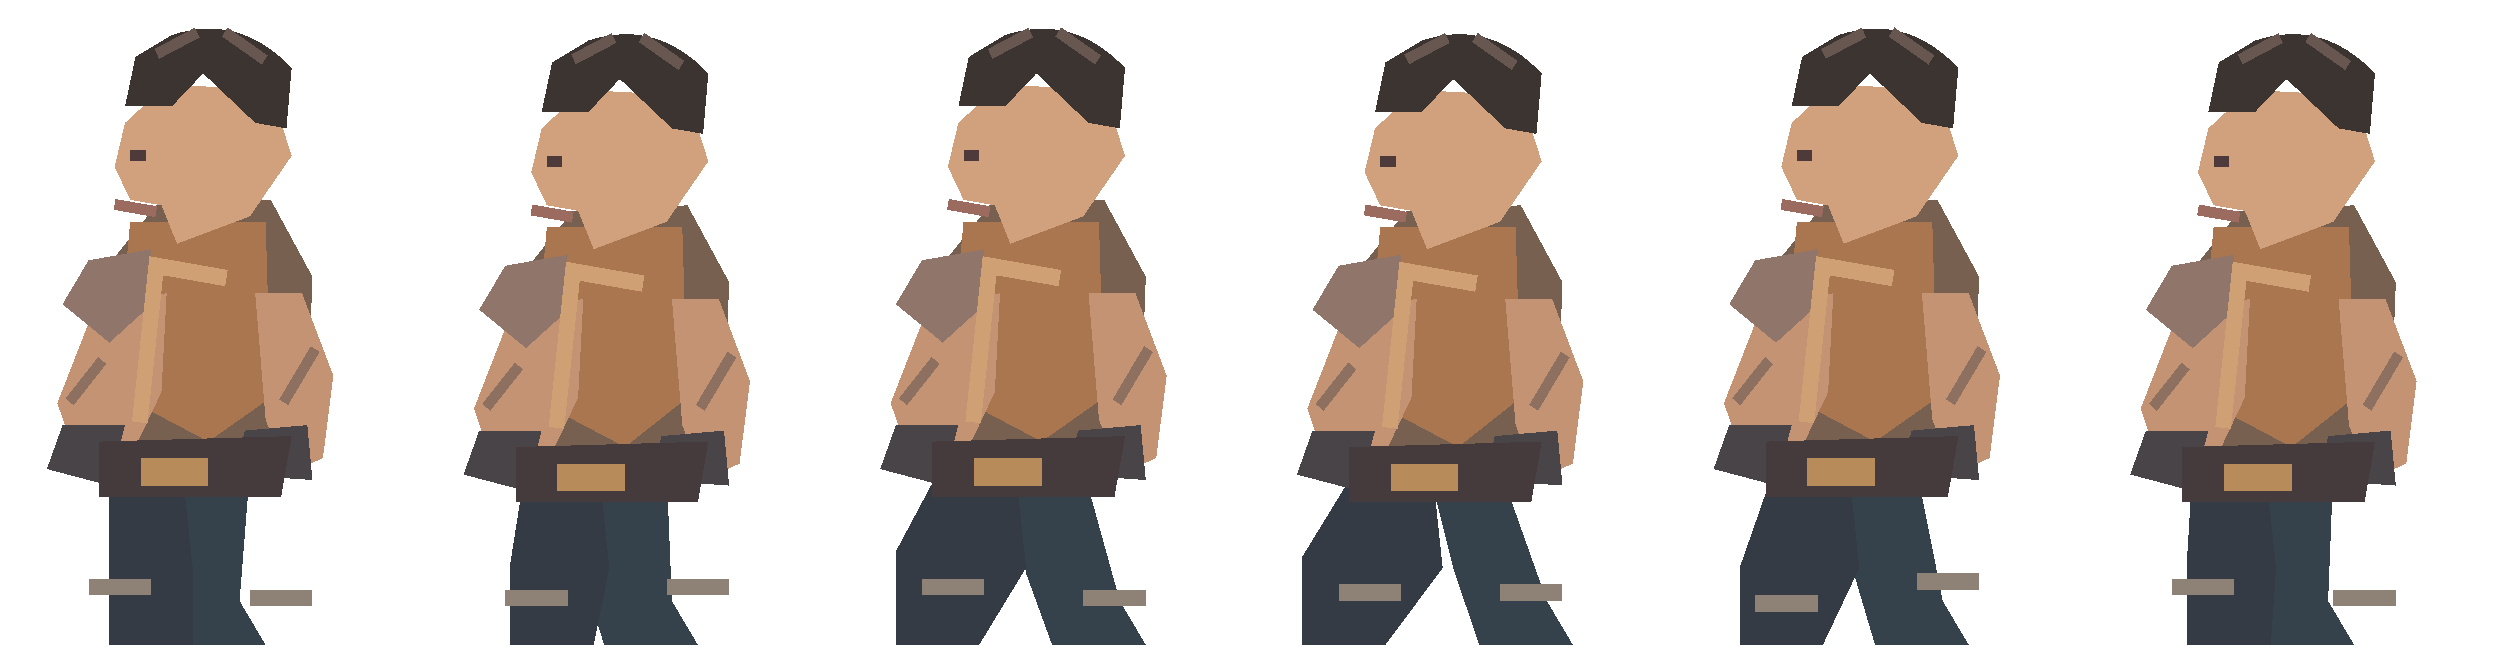
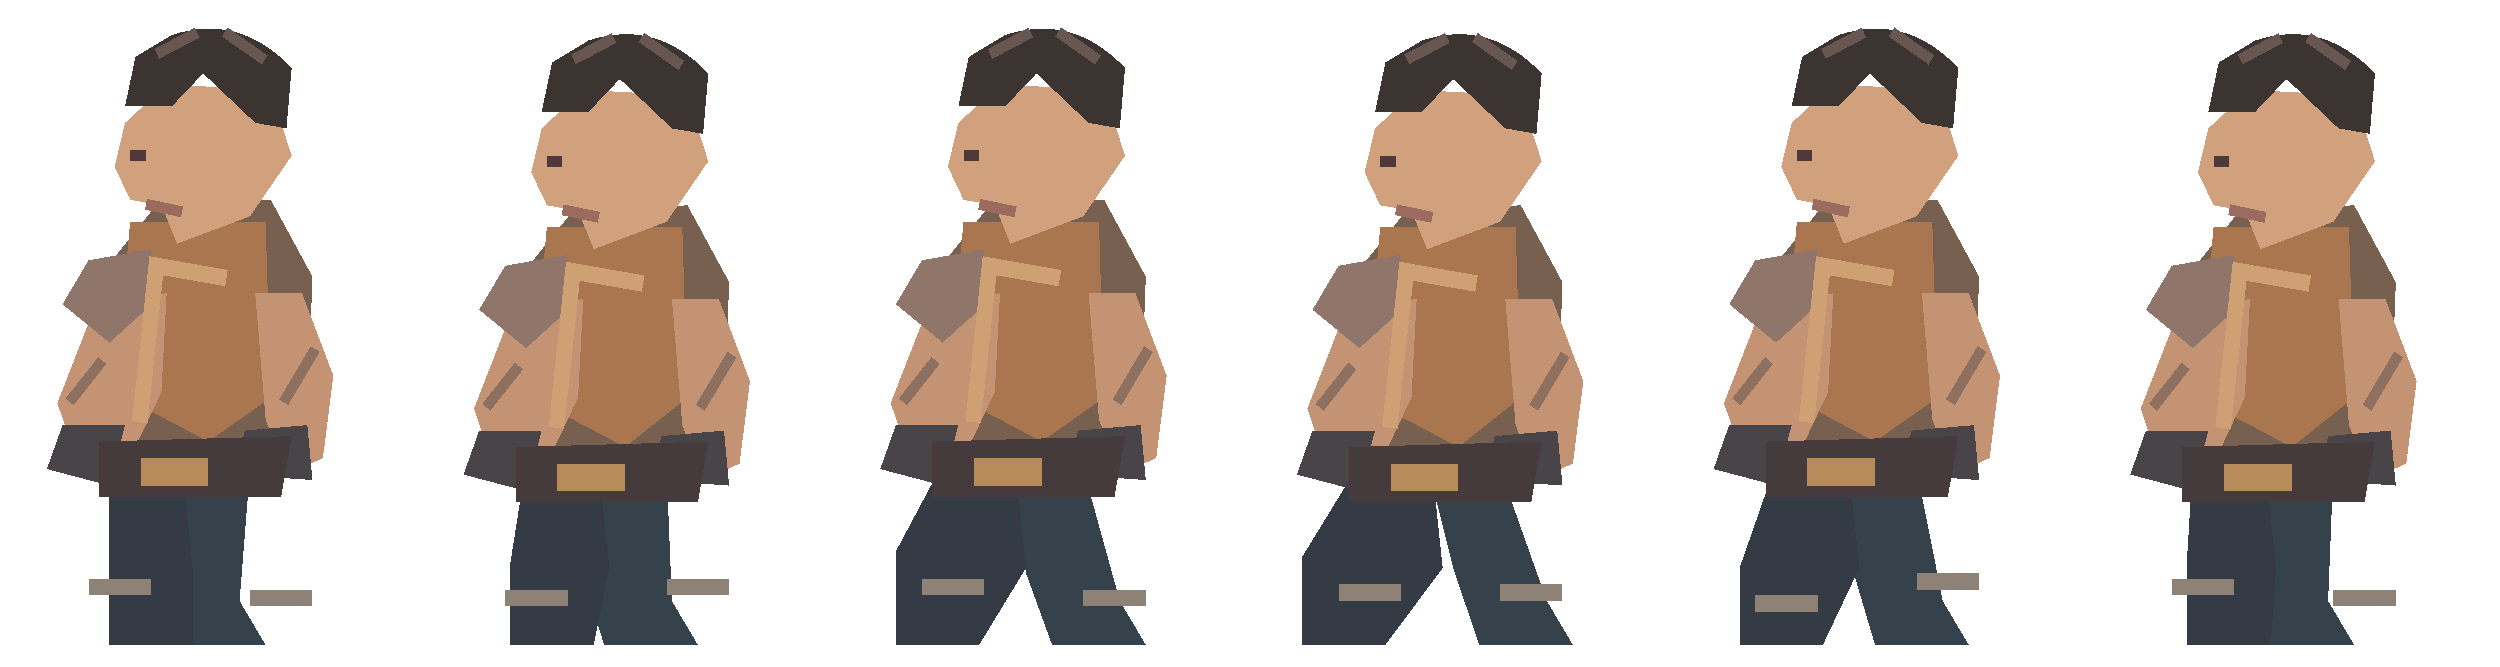
<svg xmlns="http://www.w3.org/2000/svg" width="480" height="128" viewBox="0 0 480 128" shape-rendering="crispEdges">
  <g transform="translate(0,0)">
    <g id="reson-west-pose-0" data-review="unapproved-west-original" transform="translate(0,-7) scale(1,1.055)">
      <path d="M48 92 L34 91 L28 111 L33 124 L51 124 L46 116 Z" fill="#35424b" />
      <path d="M35 92 L21 91 L21 107 L21 124 L37 124 L37 110 Z" fill="#343b44" />
      <path d="M52 43 L30 44 L19 57 L19 87 L45 96 L59 82 L60 57 Z" fill="#786050" />
      <path d="M51 47 L25 47 L22 78 L40 87 L52 79 Z" fill="#aa7650" />
      <path d="M58 60 L49 60 L51 83 L55 93 L62 90 L64 75 Z" fill="#c49374" />
      <path d="M32 60 L18 63 L11 80 L15 91 L24 92 L31 78 Z" fill="#c49374" />
      <path d="M29 52 L17 54 L12 62 L21 69 L28 63 Z" fill="#90766a" />
      <path d="M47 85 L59 84 L60 94 L45 93 Z" fill="#484447" />
      <path d="M12 84 L24 84 L21 95 L9 92 Z" fill="#484447" />
      <path d="M42 57 L30 55 L27 82" fill="none" stroke="#d0a075" stroke-width="3" stroke-linecap="square" />
      <path d="M19 87 L56 86 L54 97 L19 97 Z" fill="#453b3c" />
      <rect x="27" y="90" width="13" height="5" fill="#b78b5a" />
      <path d="M52 23 L32 22 L24 29 L22 37 L25 43 L31 44 L34 51 L48 46 L56 35 Z" fill="#d1a07d" />
      <path d="M55 30 L56 19 Q46 9 33 13 L26 17 L24 26 L33 26 L39 20 L49 29 Z" fill="#3c3431" />
      <path d="M50 17 L44 13 M37 13 L31 16" fill="none" stroke="#675750" stroke-width="2" stroke-linecap="square" />
      <rect x="25" y="34" width="3" height="2" fill="#4e3a3b" />
-       <path d="M23 44 L29 45" fill="none" stroke="#9c6b60" stroke-width="2" stroke-linecap="square" />
+       <path d="M29 44 L34 45" fill="none" stroke="#9c6b60" stroke-width="2" stroke-linecap="square" />
      <path d="M60 71 L55 79 M19 73 L14 79" fill="none" stroke="#8e7060" stroke-width="2" stroke-linecap="square" />
      <rect x="48" y="114" width="12" height="3" fill="#8e8175" />
      <rect x="17" y="112" width="12" height="3" fill="#8e8175" />
    </g>
  </g>
  <g transform="translate(80,0)">
    <g id="reson-west-pose-1" data-review="unapproved-west-original" transform="translate(0,-7) scale(1,1.055)">
      <path d="M48 92 L34 91 L31 109 L36 124 L54 124 L49 116 Z" fill="#35424b" />
      <path d="M35 92 L21 91 L18 109 L18 124 L34 124 L37 110 Z" fill="#343b44" />
      <path d="M52 44 L30 45 L19 58 L19 88 L45 97 L59 83 L60 58 Z" fill="#786050" />
      <path d="M51 48 L25 48 L22 79 L40 88 L52 79 Z" fill="#aa7650" />
      <path d="M58 61 L49 61 L51 84 L55 94 L62 91 L64 76 Z" fill="#c49374" />
      <path d="M32 61 L18 64 L11 81 L15 92 L24 93 L31 79 Z" fill="#c49374" />
      <path d="M29 53 L17 55 L12 63 L21 70 L28 64 Z" fill="#90766a" />
      <path d="M47 86 L59 85 L60 95 L45 94 Z" fill="#484447" />
      <path d="M12 85 L24 85 L21 96 L9 93 Z" fill="#484447" />
      <path d="M42 58 L30 56 L27 83" fill="none" stroke="#d0a075" stroke-width="3" stroke-linecap="square" />
      <path d="M19 88 L56 87 L54 98 L19 98 Z" fill="#453b3c" />
      <rect x="27" y="91" width="13" height="5" fill="#b78b5a" />
      <path d="M52 24 L32 23 L24 30 L22 38 L25 44 L31 45 L34 52 L48 47 L56 36 Z" fill="#d1a07d" />
      <path d="M55 31 L56 20 Q46 10 33 14 L26 18 L24 27 L33 27 L39 21 L49 30 Z" fill="#3c3431" />
      <path d="M50 18 L44 14 M37 14 L31 17" fill="none" stroke="#675750" stroke-width="2" stroke-linecap="square" />
      <rect x="25" y="35" width="3" height="2" fill="#4e3a3b" />
-       <path d="M23 45 L29 46" fill="none" stroke="#9c6b60" stroke-width="2" stroke-linecap="square" />
+       <path d="M29 45 L34 46" fill="none" stroke="#9c6b60" stroke-width="2" stroke-linecap="square" />
      <path d="M60 72 L55 80 M19 74 L14 80" fill="none" stroke="#8e7060" stroke-width="2" stroke-linecap="square" />
      <rect x="48" y="112" width="12" height="3" fill="#8e8175" />
      <rect x="17" y="114" width="12" height="3" fill="#8e8175" />
    </g>
  </g>
  <g transform="translate(160,0)">
    <g id="reson-west-pose-2" data-review="unapproved-west-original" transform="translate(0,-7) scale(1,1.055)">
      <path d="M48 92 L34 91 L37 111 L42 124 L60 124 L55 116 Z" fill="#35424b" />
      <path d="M35 92 L21 91 L12 107 L12 124 L28 124 L37 110 Z" fill="#343b44" />
      <path d="M52 43 L30 44 L19 57 L19 87 L45 96 L59 82 L60 57 Z" fill="#786050" />
      <path d="M51 47 L25 47 L22 78 L40 87 L52 79 Z" fill="#aa7650" />
      <path d="M58 60 L49 60 L51 83 L55 93 L62 90 L64 75 Z" fill="#c49374" />
      <path d="M32 60 L18 63 L11 80 L15 91 L24 92 L31 78 Z" fill="#c49374" />
      <path d="M29 52 L17 54 L12 62 L21 69 L28 63 Z" fill="#90766a" />
      <path d="M47 85 L59 84 L60 94 L45 93 Z" fill="#484447" />
      <path d="M12 84 L24 84 L21 95 L9 92 Z" fill="#484447" />
      <path d="M42 57 L30 55 L27 82" fill="none" stroke="#d0a075" stroke-width="3" stroke-linecap="square" />
      <path d="M19 87 L56 86 L54 97 L19 97 Z" fill="#453b3c" />
      <rect x="27" y="90" width="13" height="5" fill="#b78b5a" />
      <path d="M52 23 L32 22 L24 29 L22 37 L25 43 L31 44 L34 51 L48 46 L56 35 Z" fill="#d1a07d" />
      <path d="M55 30 L56 19 Q46 9 33 13 L26 17 L24 26 L33 26 L39 20 L49 29 Z" fill="#3c3431" />
      <path d="M50 17 L44 13 M37 13 L31 16" fill="none" stroke="#675750" stroke-width="2" stroke-linecap="square" />
      <rect x="25" y="34" width="3" height="2" fill="#4e3a3b" />
-       <path d="M23 44 L29 45" fill="none" stroke="#9c6b60" stroke-width="2" stroke-linecap="square" />
+       <path d="M29 44 L34 45" fill="none" stroke="#9c6b60" stroke-width="2" stroke-linecap="square" />
      <path d="M60 71 L55 79 M19 73 L14 79" fill="none" stroke="#8e7060" stroke-width="2" stroke-linecap="square" />
      <rect x="48" y="114" width="12" height="3" fill="#8e8175" />
      <rect x="17" y="112" width="12" height="3" fill="#8e8175" />
    </g>
  </g>
  <g transform="translate(240,0)">
    <g id="reson-west-pose-3" data-review="unapproved-west-original" transform="translate(0,-7) scale(1,1.055)">
      <path d="M48 92 L34 91 L39 110 L44 124 L62 124 L57 116 Z" fill="#35424b" />
      <path d="M35 92 L21 91 L10 108 L10 124 L26 124 L37 110 Z" fill="#343b44" />
      <path d="M52 44 L30 45 L19 58 L19 88 L45 97 L59 83 L60 58 Z" fill="#786050" />
      <path d="M51 48 L25 48 L22 79 L40 88 L52 79 Z" fill="#aa7650" />
      <path d="M58 61 L49 61 L51 84 L55 94 L62 91 L64 76 Z" fill="#c49374" />
      <path d="M32 61 L18 64 L11 81 L15 92 L24 93 L31 79 Z" fill="#c49374" />
      <path d="M29 53 L17 55 L12 63 L21 70 L28 64 Z" fill="#90766a" />
      <path d="M47 86 L59 85 L60 95 L45 94 Z" fill="#484447" />
      <path d="M12 85 L24 85 L21 96 L9 93 Z" fill="#484447" />
      <path d="M42 58 L30 56 L27 83" fill="none" stroke="#d0a075" stroke-width="3" stroke-linecap="square" />
      <path d="M19 88 L56 87 L54 98 L19 98 Z" fill="#453b3c" />
      <rect x="27" y="91" width="13" height="5" fill="#b78b5a" />
      <path d="M52 24 L32 23 L24 30 L22 38 L25 44 L31 45 L34 52 L48 47 L56 36 Z" fill="#d1a07d" />
      <path d="M55 31 L56 20 Q46 10 33 14 L26 18 L24 27 L33 27 L39 21 L49 30 Z" fill="#3c3431" />
      <path d="M50 18 L44 14 M37 14 L31 17" fill="none" stroke="#675750" stroke-width="2" stroke-linecap="square" />
      <rect x="25" y="35" width="3" height="2" fill="#4e3a3b" />
-       <path d="M23 45 L29 46" fill="none" stroke="#9c6b60" stroke-width="2" stroke-linecap="square" />
+       <path d="M29 45 L34 46" fill="none" stroke="#9c6b60" stroke-width="2" stroke-linecap="square" />
      <path d="M60 72 L55 80 M19 74 L14 80" fill="none" stroke="#8e7060" stroke-width="2" stroke-linecap="square" />
      <rect x="48" y="113" width="12" height="3" fill="#8e8175" />
      <rect x="17" y="113" width="12" height="3" fill="#8e8175" />
    </g>
  </g>
  <g transform="translate(320,0)">
    <g id="reson-west-pose-4" data-review="unapproved-west-original" transform="translate(0,-7) scale(1,1.055)">
      <path d="M48 92 L34 91 L35 108 L40 124 L58 124 L53 116 Z" fill="#35424b" />
      <path d="M35 92 L21 91 L14 110 L14 124 L30 124 L37 110 Z" fill="#343b44" />
      <path d="M52 43 L30 44 L19 57 L19 87 L45 96 L59 82 L60 57 Z" fill="#786050" />
      <path d="M51 47 L25 47 L22 78 L40 87 L52 79 Z" fill="#aa7650" />
      <path d="M58 60 L49 60 L51 83 L55 93 L62 90 L64 75 Z" fill="#c49374" />
      <path d="M32 60 L18 63 L11 80 L15 91 L24 92 L31 78 Z" fill="#c49374" />
      <path d="M29 52 L17 54 L12 62 L21 69 L28 63 Z" fill="#90766a" />
      <path d="M47 85 L59 84 L60 94 L45 93 Z" fill="#484447" />
      <path d="M12 84 L24 84 L21 95 L9 92 Z" fill="#484447" />
      <path d="M42 57 L30 55 L27 82" fill="none" stroke="#d0a075" stroke-width="3" stroke-linecap="square" />
      <path d="M19 87 L56 86 L54 97 L19 97 Z" fill="#453b3c" />
      <rect x="27" y="90" width="13" height="5" fill="#b78b5a" />
      <path d="M52 23 L32 22 L24 29 L22 37 L25 43 L31 44 L34 51 L48 46 L56 35 Z" fill="#d1a07d" />
      <path d="M55 30 L56 19 Q46 9 33 13 L26 17 L24 26 L33 26 L39 20 L49 29 Z" fill="#3c3431" />
      <path d="M50 17 L44 13 M37 13 L31 16" fill="none" stroke="#675750" stroke-width="2" stroke-linecap="square" />
      <rect x="25" y="34" width="3" height="2" fill="#4e3a3b" />
-       <path d="M23 44 L29 45" fill="none" stroke="#9c6b60" stroke-width="2" stroke-linecap="square" />
+       <path d="M29 44 L34 45" fill="none" stroke="#9c6b60" stroke-width="2" stroke-linecap="square" />
      <path d="M60 71 L55 79 M19 73 L14 79" fill="none" stroke="#8e7060" stroke-width="2" stroke-linecap="square" />
      <rect x="48" y="111" width="12" height="3" fill="#8e8175" />
      <rect x="17" y="115" width="12" height="3" fill="#8e8175" />
    </g>
  </g>
  <g transform="translate(400,0)">
    <g id="reson-west-pose-5" data-review="unapproved-west-original" transform="translate(0,-7) scale(1,1.055)">
      <path d="M48 92 L34 91 L29 111 L34 124 L52 124 L47 116 Z" fill="#35424b" />
      <path d="M35 92 L21 91 L20 107 L20 124 L36 124 L37 110 Z" fill="#343b44" />
      <path d="M52 44 L30 45 L19 58 L19 88 L45 97 L59 83 L60 58 Z" fill="#786050" />
      <path d="M51 48 L25 48 L22 79 L40 88 L52 79 Z" fill="#aa7650" />
      <path d="M58 61 L49 61 L51 84 L55 94 L62 91 L64 76 Z" fill="#c49374" />
      <path d="M32 61 L18 64 L11 81 L15 92 L24 93 L31 79 Z" fill="#c49374" />
      <path d="M29 53 L17 55 L12 63 L21 70 L28 64 Z" fill="#90766a" />
      <path d="M47 86 L59 85 L60 95 L45 94 Z" fill="#484447" />
      <path d="M12 85 L24 85 L21 96 L9 93 Z" fill="#484447" />
      <path d="M42 58 L30 56 L27 83" fill="none" stroke="#d0a075" stroke-width="3" stroke-linecap="square" />
      <path d="M19 88 L56 87 L54 98 L19 98 Z" fill="#453b3c" />
      <rect x="27" y="91" width="13" height="5" fill="#b78b5a" />
      <path d="M52 24 L32 23 L24 30 L22 38 L25 44 L31 45 L34 52 L48 47 L56 36 Z" fill="#d1a07d" />
      <path d="M55 31 L56 20 Q46 10 33 14 L26 18 L24 27 L33 27 L39 21 L49 30 Z" fill="#3c3431" />
      <path d="M50 18 L44 14 M37 14 L31 17" fill="none" stroke="#675750" stroke-width="2" stroke-linecap="square" />
      <rect x="25" y="35" width="3" height="2" fill="#4e3a3b" />
-       <path d="M23 45 L29 46" fill="none" stroke="#9c6b60" stroke-width="2" stroke-linecap="square" />
+       <path d="M29 45 L34 46" fill="none" stroke="#9c6b60" stroke-width="2" stroke-linecap="square" />
      <path d="M60 72 L55 80 M19 74 L14 80" fill="none" stroke="#8e7060" stroke-width="2" stroke-linecap="square" />
      <rect x="48" y="114" width="12" height="3" fill="#8e8175" />
      <rect x="17" y="112" width="12" height="3" fill="#8e8175" />
    </g>
  </g>
</svg>
